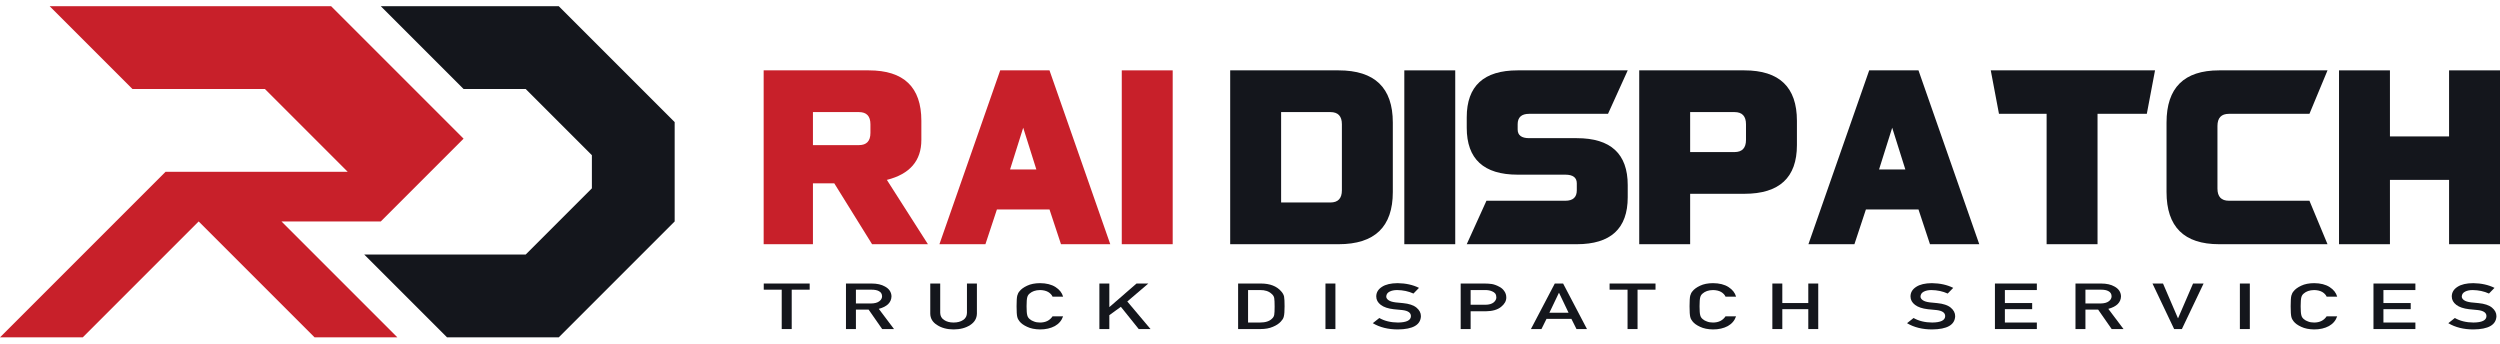
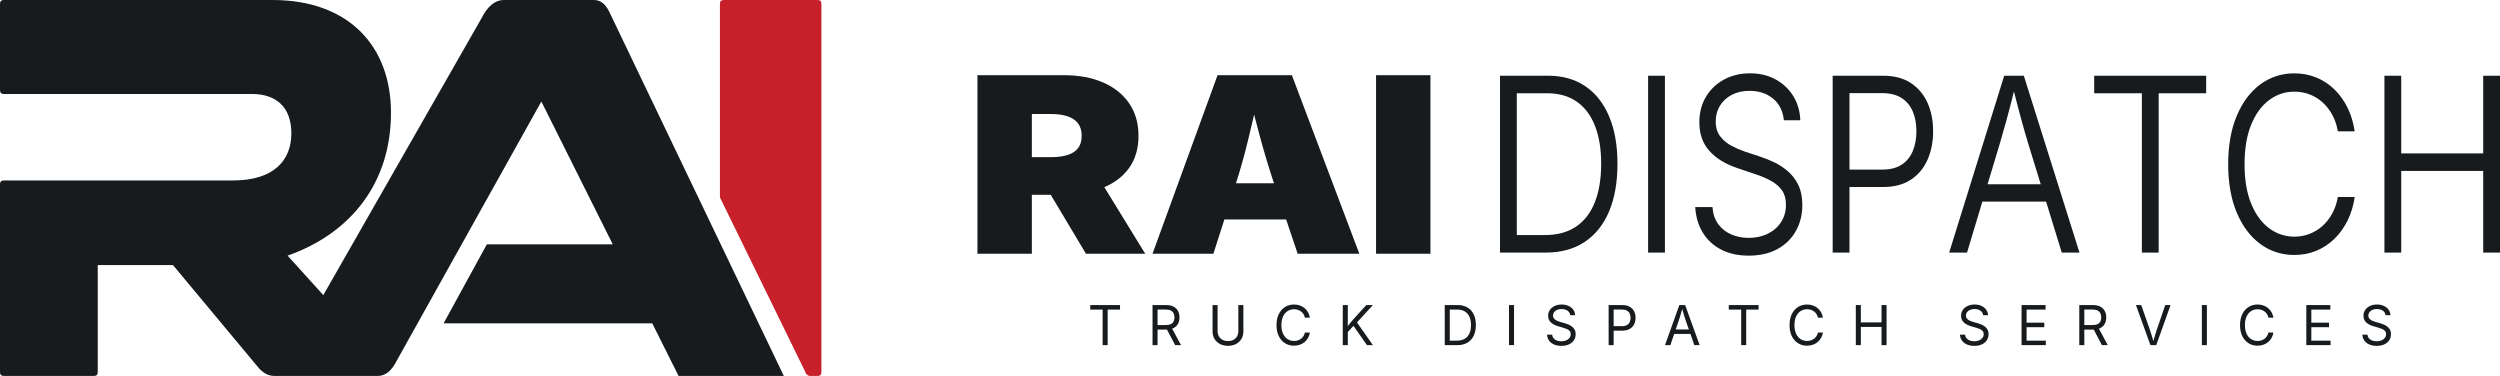
- <svg xmlns="http://www.w3.org/2000/svg" viewBox="0 0 1208 166" role="img" aria-label="Rai Dispatch">
-   <g transform="translate(0 3)">
-     <path fill="#c8202a" d="M24 0H160L224 64L184 104H136L192 160H152L96 104L40 160H0L80 80H168L128 40H64Z" />
-     <path fill="#14161c" d="M184 0H270L326 56V104L270 160H216L176 120H254L286 88V72L254 40H224Z" />
-   </g>
-   <g transform="translate(369 34)">
-     <g transform="scale(0.7937559 0.84)">
-       <path fill="#c8202a" fill-rule="evenodd" d="M0 0H64Q96 0 96 29V40Q96 58 75 63L100 100H66L43 65H30V100H0ZM30 24V43H58Q65 43 65 36V31Q65 24 58 24Z" transform="translate(0 0)" />
-       <path fill="#c8202a" fill-rule="evenodd" d="M0 100L37 0H67L104 100H74L67 80H35L28 100ZM43 57H59L51 33Z" transform="translate(107 0)" />
-       <path fill="#c8202a" fill-rule="evenodd" d="M0 0H31V100H0Z" transform="translate(218 0)" />
-       <path fill="#14161c" fill-rule="evenodd" d="M0 0H66Q99 0 99 30V70Q99 100 66 100H0ZM31 24V76H61Q68 76 68 69V31Q68 24 61 24Z" transform="translate(284 0)" />
-       <path fill="#14161c" fill-rule="evenodd" d="M0 0H31V100H0Z" transform="translate(390 0)" />
-       <path fill="#14161c" fill-rule="evenodd" d="M98 0L86 25H38Q31 25 31 31V34Q31 39 38 39H67Q98 39 98 66V73Q98 100 67 100H0L12 75H60Q67 75 67 69V65Q67 60 60 60H31Q0 60 0 33V27Q0 0 31 0Z" transform="translate(428 0)" />
-       <path fill="#14161c" fill-rule="evenodd" d="M0 0H64Q96 0 96 29V43Q96 71 64 71H31V100H0ZM31 24V47H58Q65 47 65 40V31Q65 24 58 24Z" transform="translate(533 0)" />
-       <path fill="#14161c" fill-rule="evenodd" d="M0 100L37 0H67L104 100H74L67 80H35L28 100ZM43 57H59L51 33Z" transform="translate(636 0)" />
-       <path fill="#14161c" fill-rule="evenodd" d="M0 0H100L95 25H65V100H34V25H5Z" transform="translate(747 0)" />
-       <path fill="#14161c" fill-rule="evenodd" d="M98 0L87 25H38Q31 25 31 32V68Q31 75 38 75H87L98 100H32Q0 100 0 70V30Q0 0 32 0Z" transform="translate(854 0)" />
-       <path fill="#14161c" fill-rule="evenodd" d="M0 0H31V38H67V0H98V100H67V63H31V100H0Z" transform="translate(959 0)" />
-     </g>
-   </g>
-   <g fill="#14161c" transform="translate(369 159) scale(0.02175717 -0.01508916)">
-     <path d="M401 0L623 0L623 1261L1022 1261L1022 1458L2 1458L2 1261L401 1261Z" transform="translate(0 0)" />
-     <path d="M375 1261L721 1261Q827 1261 883 1216Q954 1165 956 1051Q956 956 895 891Q833 821 709 819L375 819ZM154 0L375 0L375 623L657 623L958 0L1221 0L883 647Q1161 754 1165 1051Q1159 1253 1020 1362Q905 1458 723 1458L154 1458Z" transform="translate(1674 0)" />
-     <path d="M127 494Q129 264 279 129Q426 -10 645 -12Q868 -10 1014 129Q1159 264 1163 494L1163 1458L942 1458L942 518Q940 369 858 291Q774 209 645 209Q516 209 434 291Q350 369 348 518L348 1458L127 1458Z" transform="translate(3573 0)" />
-     <path d="M903 408Q811 209 625 209Q547 209 491 242Q434 270 399 315Q356 362 342 438Q326 514 326 729Q326 944 342 1022Q356 1096 399 1143Q434 1188 491 1218Q547 1247 625 1249Q731 1247 805 1188Q876 1126 903 1038L1137 1038Q1102 1221 969 1345Q836 1468 625 1470Q453 1468 338 1388Q221 1309 168 1208Q135 1155 119 1069Q104 983 104 729Q104 479 119 391Q127 344 139 313Q152 283 168 250Q221 149 338 72Q453 -8 625 -12Q815 -12 954 96Q1089 205 1137 408Z" transform="translate(5513 0)" />
-     <path d="M154 0L375 0L375 444L631 713L631 713L1028 0L1290 0L774 883L1241 1458L979 1458L379 707L375 707L375 1458L154 1458Z" transform="translate(7302 0)" />
-     <path d="" transform="translate(9242 0)" />
-     <path d="M154 0L649 0Q813 0 926 72Q1040 139 1104 242Q1128 281 1145 317Q1161 354 1169 401Q1186 494 1186 729Q1186 950 1175 1040Q1161 1130 1108 1212Q960 1456 664 1458L154 1458ZM375 1249L639 1249Q807 1253 899 1126Q944 1075 956 993Q965 911 965 721Q965 526 956 455Q946 383 909 336Q825 209 639 209L375 209Z" transform="translate(10383 0)" />
-     <path d="M154 0L375 0L375 1458L154 1458Z" transform="translate(12323 0)" />
-     <path d="M172 354L27 188Q260 -12 584 -12Q1085 -6 1096 412Q1096 567 999 684Q901 803 696 831Q592 844 532 854Q424 874 375 926Q326 977 326 1040Q328 1145 399 1198Q467 1249 569 1249Q766 1245 930 1137L930 1137L1053 1319Q852 1464 580 1470Q354 1468 231 1352Q104 1235 104 1044Q104 885 205 774Q303 666 491 635Q596 620 684 608Q876 575 874 412Q870 213 586 209Q346 211 172 354Z" transform="translate(13501 0)" />
-     <path d="M375 1249L694 1249Q784 1251 852 1208Q897 1182 922 1137Q946 1087 946 1014Q946 926 887 854Q825 780 702 778L375 778ZM154 0L375 0L375 569L711 569Q936 573 1053 713Q1167 846 1167 1008Q1167 1128 1122 1216Q1079 1307 1010 1356Q928 1421 848 1442Q768 1458 682 1458L154 1458Z" transform="translate(15326 0)" />
-     <path d="M412 522L623 1159L627 1159L838 522ZM1014 0L1247 0L717 1458L532 1458L2 0L236 0L348 326L901 326Z" transform="translate(17038 0)" />
-     <path d="M401 0L623 0L623 1261L1022 1261L1022 1458L2 1458L2 1261L401 1261Z" transform="translate(18785 0)" />
-     <path d="M903 408Q811 209 625 209Q547 209 491 242Q434 270 399 315Q356 362 342 438Q326 514 326 729Q326 944 342 1022Q356 1096 399 1143Q434 1188 491 1218Q547 1247 625 1249Q731 1247 805 1188Q876 1126 903 1038L1137 1038Q1102 1221 969 1345Q836 1468 625 1470Q453 1468 338 1388Q221 1309 168 1208Q135 1155 119 1069Q104 983 104 729Q104 479 119 391Q127 344 139 313Q152 283 168 250Q221 149 338 72Q453 -8 625 -12Q815 -12 954 96Q1089 205 1137 408Z" transform="translate(20459 0)" />
-     <path d="M952 0L1173 0L1173 1458L952 1458L952 833L375 833L375 1458L154 1458L154 0L375 0L375 637L952 637Z" transform="translate(22248 0)" />
-     <path d="" transform="translate(24225 0)" />
-     <path d="M172 354L27 188Q260 -12 584 -12Q1085 -6 1096 412Q1096 567 999 684Q901 803 696 831Q592 844 532 854Q424 874 375 926Q326 977 326 1040Q328 1145 399 1198Q467 1249 569 1249Q766 1245 930 1137L930 1137L1053 1319Q852 1464 580 1470Q354 1468 231 1352Q104 1235 104 1044Q104 885 205 774Q303 666 491 635Q596 620 684 608Q876 575 874 412Q870 213 586 209Q346 211 172 354Z" transform="translate(25366 0)" />
-     <path d="M154 0L1085 0L1085 209L375 209L375 637L981 637L981 833L375 833L375 1249L1085 1249L1085 1458L154 1458Z" transform="translate(27191 0)" />
-     <path d="M375 1261L721 1261Q827 1261 883 1216Q954 1165 956 1051Q956 956 895 891Q833 821 709 819L375 819ZM154 0L375 0L375 623L657 623L958 0L1221 0L883 647Q1161 754 1165 1051Q1159 1253 1020 1362Q905 1458 723 1458L154 1458Z" transform="translate(28980 0)" />
-     <path d="M483 0L655 0L1137 1458L903 1458L571 348L567 348L236 1458L2 1458Z" transform="translate(30842 0)" />
-     <path d="M154 0L375 0L375 1458L154 1458Z" transform="translate(32631 0)" />
-     <path d="M903 408Q811 209 625 209Q547 209 491 242Q434 270 399 315Q356 362 342 438Q326 514 326 729Q326 944 342 1022Q356 1096 399 1143Q434 1188 491 1218Q547 1247 625 1249Q731 1247 805 1188Q876 1126 903 1038L1137 1038Q1102 1221 969 1345Q836 1468 625 1470Q453 1468 338 1388Q221 1309 168 1208Q135 1155 119 1069Q104 983 104 729Q104 479 119 391Q127 344 139 313Q152 283 168 250Q221 149 338 72Q453 -8 625 -12Q815 -12 954 96Q1089 205 1137 408Z" transform="translate(33809 0)" />
-     <path d="M154 0L1085 0L1085 209L375 209L375 637L981 637L981 833L375 833L375 1249L1085 1249L1085 1458L154 1458Z" transform="translate(35598 0)" />
-     <path d="M172 354L27 188Q260 -12 584 -12Q1085 -6 1096 412Q1096 567 999 684Q901 803 696 831Q592 844 532 854Q424 874 375 926Q326 977 326 1040Q328 1145 399 1198Q467 1249 569 1249Q766 1245 930 1137L930 1137L1053 1319Q852 1464 580 1470Q354 1468 231 1352Q104 1235 104 1044Q104 885 205 774Q303 666 491 635Q596 620 684 608Q876 575 874 412Q870 213 586 209Q346 211 172 354Z" transform="translate(37387 0)" />
-   </g>
+ <svg xmlns="http://www.w3.org/2000/svg" viewBox="0 0 1330 200" role="img" aria-label="Rai Dispatch">
+   <path fill="#171B1E" d="M2 0H145C185 0 208 24 208 60C208 97 187 124 153 136L172 157L256 10Q261 0 268 0H316Q321 0 324 6L417 200H361L347 172H236L259 130H326L288 54L211 192Q207 200 201 200H146Q141 200 137 195L92 141H52V198Q52 200 50 200H2Q0 200 0 198V98Q0 96 2 96H124C146 96 155 85 155 71C155 57 147 50 134 50H2Q0 50 0 48V2Q0 0 2 0Z" />
+   <path fill="#C8202A" d="M385 0H435Q437 0 437 2V198Q437 200 435 200H431Q429 200 428 197L383 105V2Q383 0 385 0Z" />
+   <path fill="#171B1E" d="M0 1490V0H642Q808 0 932.5 60.5Q1057 121 1126.5 234.5Q1196 348 1196 506Q1196 666 1125.0 776.0Q1054 886 926.0 942.0Q798 998 628 998H244V684H546Q618 684 669.0 666.0Q720 648 747.0 609.0Q774 570 774 506Q774 442 747.0 402.0Q720 362 669.0 343.0Q618 324 546 324H404V1490ZM806 1490 442 806H872L1246 1490ZM1300 1490 1783 0H2335L2836 1490H2378L2205 912Q2149 724 2100.0 521.5Q2051 319 2007 119H2099Q2057 319 2014.0 521.5Q1971 724 1917 912L1752 1490ZM1658 1204V902H2478V1204ZM3364 0V1490H2960V0Z" transform="translate(520 40) scale(0.0716409 0.06375839)" />
+   <path fill="#171B1E" d="M452.498 1510.333H91.498V1362.669H442.499Q628.666 1362.669 752.333 1290.752Q876 1218.835 937.667 1084.168Q999.334 949.501 999.334 762.0Q999.334 576.499 938.667 443.582Q878 310.665 759.167 239.331Q640.333 167.998 463.832 167.998H84.832V20.333H474.666Q690.665 20.333 843.748 109.25Q996.832 198.167 1078.582 364.5Q1160.331 530.833 1160.331 762.0Q1160.331 995.667 1077.581 1163.25Q994.831 1330.833 836.498 1420.583Q678.165 1510.333 452.498 1510.333ZM165.997 20.333V1510.333H0.0V20.333ZM1628.997 20.333V1510.333H1463.0V20.333ZM2456.498 1536.0Q2299.665 1536.0 2183.999 1484.75Q2068.333 1433.5 2002.666 1341.5Q1937 1249.501 1928.333 1127.001H2098.497Q2106.33 1213.168 2155.997 1270.835Q2205.664 1328.502 2284.664 1357.419Q2363.664 1386.336 2456.498 1386.336Q2562.165 1386.336 2645.249 1351.419Q2728.333 1316.502 2776.416 1253.168Q2824.5 1189.835 2824.5 1106.501Q2824.5 1033.167 2784.916 985.584Q2745.333 938 2677.083 906Q2608.833 873.999 2521.999 849.499L2343.999 798.332Q2164.666 746.665 2066.833 652.332Q1969 557.999 1969 413.166Q1969 289.833 2035.249 196.583Q2101.499 103.333 2214.832 51.667Q2328.165 0.0 2469.332 0.0Q2613.164 0.0 2723.414 51.833Q2833.664 103.667 2897.747 193Q2961.83 282.333 2966.33 395.667H2803.666Q2791 279.499 2697.499 213.582Q2603.999 147.664 2464.332 147.664Q2365.498 147.664 2290.081 181.164Q2214.664 214.665 2172.747 272.832Q2130.83 330.999 2130.83 405.666Q2130.83 483.166 2176.913 532.833Q2222.996 582.5 2290.08 612.167Q2357.163 641.834 2419.831 659.834L2572.331 702.668Q2638.332 721.002 2710.499 750.502Q2782.665 780.002 2845.331 826.419Q2907.998 872.835 2947.164 941.835Q2986.33 1010.835 2986.33 1109.001Q2986.33 1230 2923.497 1326.834Q2860.664 1423.667 2742.081 1479.833Q2623.498 1536.0 2456.498 1536.0ZM3286.0 1510.333V20.333H3783.999Q3949.831 20.333 4059.581 82.583Q4169.33 144.833 4223.83 250.416Q4278.33 355.999 4278.33 487.999Q4278.33 619.999 4223.83 726.332Q4169.33 832.665 4059.997 895.249Q3950.664 957.832 3784.832 957.832H3414.997V811.001H3777.332Q3894.165 811.001 3968.415 769.001Q4042.666 727 4077.916 653.667Q4113.166 580.333 4113.166 487.999Q4113.166 395.665 4077.916 323.082Q4042.666 250.498 3967.999 208.831Q3893.332 167.164 3775.665 167.164H3451.997V1510.333ZM4436.666 1510.333 4980.333 20.333H5174.163L5723.83 1510.333H5549L5213.664 581.328Q5184.497 499.661 5147.497 384.245Q5110.498 268.83 5059.831 97.165H5092.831Q5042.998 270.496 5005.165 387.579Q4967.332 504.661 4940.665 581.328L4613.163 1510.333ZM4699.831 1080.998V935.001H5460.664V1080.998ZM5869.333 167.998V20.333H6975.33V167.998H6506.164V1510.333H6340.166V167.998ZM7846.499 1530.333Q7656.832 1530.333 7508.999 1437.25Q7361.166 1344.167 7276.916 1172.583Q7192.666 1001 7192.666 766.333Q7192.666 530.667 7276.916 359.084Q7361.166 187.5 7508.999 93.917Q7656.832 0.333 7846.499 0.333Q7962.499 0.333 8062.999 35.334Q8163.499 70.334 8241.915 135.417Q8320.332 200.501 8371.832 290.084Q8423.331 379.667 8442.331 488.833H8276.168Q8260.334 411.833 8221.584 350.583Q8182.834 289.333 8125.667 245.249Q8068.5 201.165 7997.583 177.914Q7926.666 154.664 7846.499 154.664Q7709.332 154.664 7597.664 225.248Q7485.997 295.831 7420.247 432.165Q7354.497 568.499 7354.497 766.333Q7354.497 963.668 7420.664 1099.918Q7486.831 1236.169 7598.498 1306.086Q7710.165 1376.003 7846.499 1376.003Q7926.666 1376.003 7997.583 1352.336Q8068.5 1328.669 8125.584 1284.918Q8182.667 1241.168 8221.501 1179.5Q8260.334 1117.833 8276.168 1041.833H8442.331Q8424.165 1149.999 8372.665 1239.166Q8321.165 1328.333 8242.749 1393.833Q8164.332 1459.333 8063.832 1494.833Q7963.332 1530.333 7846.499 1530.333ZM8736.0 1510.333V20.333H8901.997V674.668H9711.667V20.333H9877.664V1510.333H9711.667V822.332H8901.997V1510.333Z" transform="translate(798 39) scale(0.05385889 0.06315104)" />
+   <path fill="#171B1E" d="M0 188V20H1126V188H659V1510H469V188ZM2354 1510V20H2864Q3038 20 3150.5 79.5Q3263 139 3317.5 243.0Q3372 347 3372 480Q3372 613 3317.5 715.0Q3263 817 3151.0 874.5Q3039 932 2865 932H2460V763H2856Q2974 763 3045.5 728.5Q3117 694 3150.0 630.5Q3183 567 3183 480Q3183 391 3150.0 325.5Q3117 260 3045.0 223.5Q2973 187 2854 187H2544V1510ZM3210 1510 2850 839H3064L3430 1510ZM5205 1534Q5029 1534 4897.5 1465.0Q4766 1396 4694.0 1276.0Q4622 1156 4622 1003V20H4812V988Q4812 1095 4859.5 1178.5Q4907 1262 4995.0 1310.0Q5083 1358 5205 1358Q5327 1358 5414.5 1310.0Q5502 1262 5549.0 1178.5Q5596 1095 5596 988V20H5786V1003Q5786 1156 5714.0 1276.0Q5642 1396 5511.5 1465.0Q5381 1534 5205 1534ZM7699 1530Q7508 1530 7358.5 1437.5Q7209 1345 7123.5 1173.5Q7038 1002 7038 766Q7038 529 7123.5 357.5Q7209 186 7358.5 93.0Q7508 0 7699 0Q7812 0 7912.5 33.0Q8013 66 8093.0 129.5Q8173 193 8226.5 283.5Q8280 374 8300 489H8110Q8094 412 8055.5 354.0Q8017 296 7961.5 256.0Q7906 216 7839.0 196.0Q7772 176 7699 176Q7565 176 7457.0 244.0Q7349 312 7286.0 443.5Q7223 575 7223 766Q7223 956 7286.5 1087.5Q7350 1219 7458.0 1286.5Q7566 1354 7699 1354Q7772 1354 7839.0 1333.5Q7906 1313 7961.5 1273.5Q8017 1234 8055.5 1175.5Q8094 1117 8110 1041H8300Q8281 1155 8227.5 1245.0Q8174 1335 8094.0 1399.0Q8014 1463 7913.5 1496.5Q7813 1530 7699 1530ZM9672 1084V881Q9723 811 9773.5 747.0Q9824 683 9877.0 622.0Q9930 561 9986 501L10431 20H10680L10044 702L10034 701ZM9542 1510V20H9732V530L9729 851L9732 944V1510ZM10456 1510 9917 752 10035 604 10681 1510ZM13859 1510H13499V1342H13847Q14029 1342 14148.5 1272.5Q14268 1203 14327.0 1073.0Q14386 943 14386 762Q14386 583 14327.5 454.5Q14269 326 14153.5 257.0Q14038 188 13865 188H13491V20H13878Q14096 20 14250.5 109.0Q14405 198 14487.5 364.5Q14570 531 14570 762Q14570 995 14487.0 1162.5Q14404 1330 14245.0 1420.0Q14086 1510 13859 1510ZM13584 20V1510H13394V20ZM16012 20V1510H15822V20ZM17799 1536Q17638 1536 17519.5 1484.0Q17401 1432 17334.0 1338.5Q17267 1245 17258 1120H17453Q17461 1204 17510.0 1258.5Q17559 1313 17635.5 1339.5Q17712 1366 17799 1366Q17900 1366 17980.5 1333.0Q18061 1300 18108.0 1240.0Q18155 1180 18155 1101Q18155 1029 18114.5 984.0Q18074 939 18007.0 910.0Q17940 881 17860 859L17680 808Q17500 757 17400.0 662.0Q17300 567 17300 419Q17300 293 17368.0 198.5Q17436 104 17552.0 52.0Q17668 0 17812 0Q17959 0 18072.0 52.0Q18185 104 18250.5 193.5Q18316 283 18320 396H18134Q18121 287 18030.0 227.5Q17939 168 17806 168Q17710 168 17637.5 199.5Q17565 231 17525.0 285.5Q17485 340 17485 410Q17485 488 17533.5 535.5Q17582 583 17648.5 609.5Q17715 636 17769 651L17918 692Q17978 708 18050.5 736.0Q18123 764 18189.0 810.5Q18255 857 18297.5 928.5Q18340 1000 18340 1104Q18340 1226 18276.5 1324.0Q18213 1422 18092.0 1479.0Q17971 1536 17799 1536ZM19586 1510V20H20096Q20270 20 20382.5 83.5Q20495 147 20549.5 254.0Q20604 361 20604 494Q20604 627 20549.5 735.0Q20495 843 20383.0 907.0Q20271 971 20097 971H19736V804H20088Q20206 804 20278.0 763.5Q20350 723 20382.5 652.5Q20415 582 20415 494Q20415 406 20382.5 336.5Q20350 267 20277.5 227.0Q20205 187 20086 187H19776V1510ZM21716 1510 22257 20H22477L23025 1510H22825L22509 626Q22480 544 22441.5 421.5Q22403 299 22348 109H22384Q22330 301 22290.5 425.5Q22251 550 22225 626L21918 1510ZM21988 1094V928H22753V1094ZM24125 188V20H25251V188H24784V1510H24594V188ZM27082 1530Q26891 1530 26741.5 1437.5Q26592 1345 26506.5 1173.5Q26421 1002 26421 766Q26421 529 26506.5 357.5Q26592 186 26741.5 93.0Q26891 0 27082 0Q27195 0 27295.5 33.0Q27396 66 27476.0 129.5Q27556 193 27609.5 283.5Q27663 374 27683 489H27493Q27477 412 27438.5 354.0Q27400 296 27344.5 256.0Q27289 216 27222.0 196.0Q27155 176 27082 176Q26948 176 26840.0 244.0Q26732 312 26669.0 443.5Q26606 575 26606 766Q26606 956 26669.5 1087.5Q26733 1219 26841.0 1286.5Q26949 1354 27082 1354Q27155 1354 27222.0 1333.5Q27289 1313 27344.5 1273.5Q27400 1234 27438.5 1175.5Q27477 1117 27493 1041H27683Q27664 1155 27610.5 1245.0Q27557 1335 27477.0 1399.0Q27397 1463 27296.5 1496.5Q27196 1530 27082 1530ZM28925 1510V20H29115V664H29897V20H30087V1510H29897V832H29115V1510ZM33400 1536Q33239 1536 33120.5 1484.0Q33002 1432 32935.0 1338.5Q32868 1245 32859 1120H33054Q33062 1204 33111.0 1258.5Q33160 1313 33236.5 1339.5Q33313 1366 33400 1366Q33501 1366 33581.5 1333.0Q33662 1300 33709.0 1240.0Q33756 1180 33756 1101Q33756 1029 33715.5 984.0Q33675 939 33608.0 910.0Q33541 881 33461 859L33281 808Q33101 757 33001.0 662.0Q32901 567 32901 419Q32901 293 32969.0 198.5Q33037 104 33153.0 52.0Q33269 0 33413 0Q33560 0 33673.0 52.0Q33786 104 33851.5 193.5Q33917 283 33921 396H33735Q33722 287 33631.0 227.5Q33540 168 33407 168Q33311 168 33238.5 199.5Q33166 231 33126.0 285.5Q33086 340 33086 410Q33086 488 33134.5 535.5Q33183 583 33249.5 609.5Q33316 636 33370 651L33519 692Q33579 708 33651.5 736.0Q33724 764 33790.0 810.5Q33856 857 33898.5 928.5Q33941 1000 33941 1104Q33941 1226 33877.5 1324.0Q33814 1422 33693.0 1479.0Q33572 1536 33400 1536ZM35187 1510V20H36095V188H35377V674H36046V842H35377V1342H36104V1510ZM37368 1510V20H37878Q38052 20 38164.5 79.5Q38277 139 38331.5 243.0Q38386 347 38386 480Q38386 613 38331.5 715.0Q38277 817 38165.0 874.5Q38053 932 37879 932H37474V763H37870Q37988 763 38059.5 728.5Q38131 694 38164.0 630.5Q38197 567 38197 480Q38197 391 38164.0 325.5Q38131 260 38059.0 223.5Q37987 187 37868 187H37558V1510ZM38224 1510 37864 839H38078L38444 1510ZM40056 1510 39508 20H39708L40023 904Q40050 980 40090.5 1107.0Q40131 1234 40185 1420H40148Q40202 1229 40242.0 1104.5Q40282 980 40308 904L40615 20H40817L40275 1510ZM42189 20V1510H41999V20ZM44102 1530Q43911 1530 43761.5 1437.5Q43612 1345 43526.5 1173.5Q43441 1002 43441 766Q43441 529 43526.5 357.5Q43612 186 43761.5 93.0Q43911 0 44102 0Q44215 0 44315.5 33.0Q44416 66 44496.0 129.5Q44576 193 44629.5 283.5Q44683 374 44703 489H44513Q44497 412 44458.5 354.0Q44420 296 44364.5 256.0Q44309 216 44242.0 196.0Q44175 176 44102 176Q43968 176 43860.0 244.0Q43752 312 43689.0 443.5Q43626 575 43626 766Q43626 956 43689.5 1087.5Q43753 1219 43861.0 1286.5Q43969 1354 44102 1354Q44175 1354 44242.0 1333.5Q44309 1313 44364.5 1273.5Q44420 1234 44458.5 1175.5Q44497 1117 44513 1041H44703Q44684 1155 44630.5 1245.0Q44577 1335 44497.0 1399.0Q44417 1463 44316.5 1496.5Q44216 1530 44102 1530ZM45945 1510V20H46853V188H46135V674H46804V842H46135V1342H46862V1510ZM48603 1536Q48442 1536 48323.5 1484.0Q48205 1432 48138.0 1338.5Q48071 1245 48062 1120H48257Q48265 1204 48314.0 1258.5Q48363 1313 48439.5 1339.5Q48516 1366 48603 1366Q48704 1366 48784.5 1333.0Q48865 1300 48912.0 1240.0Q48959 1180 48959 1101Q48959 1029 48918.5 984.0Q48878 939 48811.0 910.0Q48744 881 48664 859L48484 808Q48304 757 48204.0 662.0Q48104 567 48104 419Q48104 293 48172.0 198.5Q48240 104 48356.0 52.0Q48472 0 48616 0Q48763 0 48876.0 52.0Q48989 104 49054.5 193.5Q49120 283 49124 396H48938Q48925 287 48834.0 227.5Q48743 168 48610 168Q48514 168 48441.5 199.5Q48369 231 48329.0 285.5Q48289 340 48289 410Q48289 488 48337.5 535.5Q48386 583 48452.5 609.5Q48519 636 48573 651L48722 692Q48782 708 48854.5 736.0Q48927 764 48993.0 810.5Q49059 857 49101.5 928.5Q49144 1000 49144 1104Q49144 1226 49080.5 1324.0Q49017 1422 48896.0 1479.0Q48775 1536 48603 1536Z" transform="translate(580 162) scale(0.01408107 0.01432292)" />
</svg>
